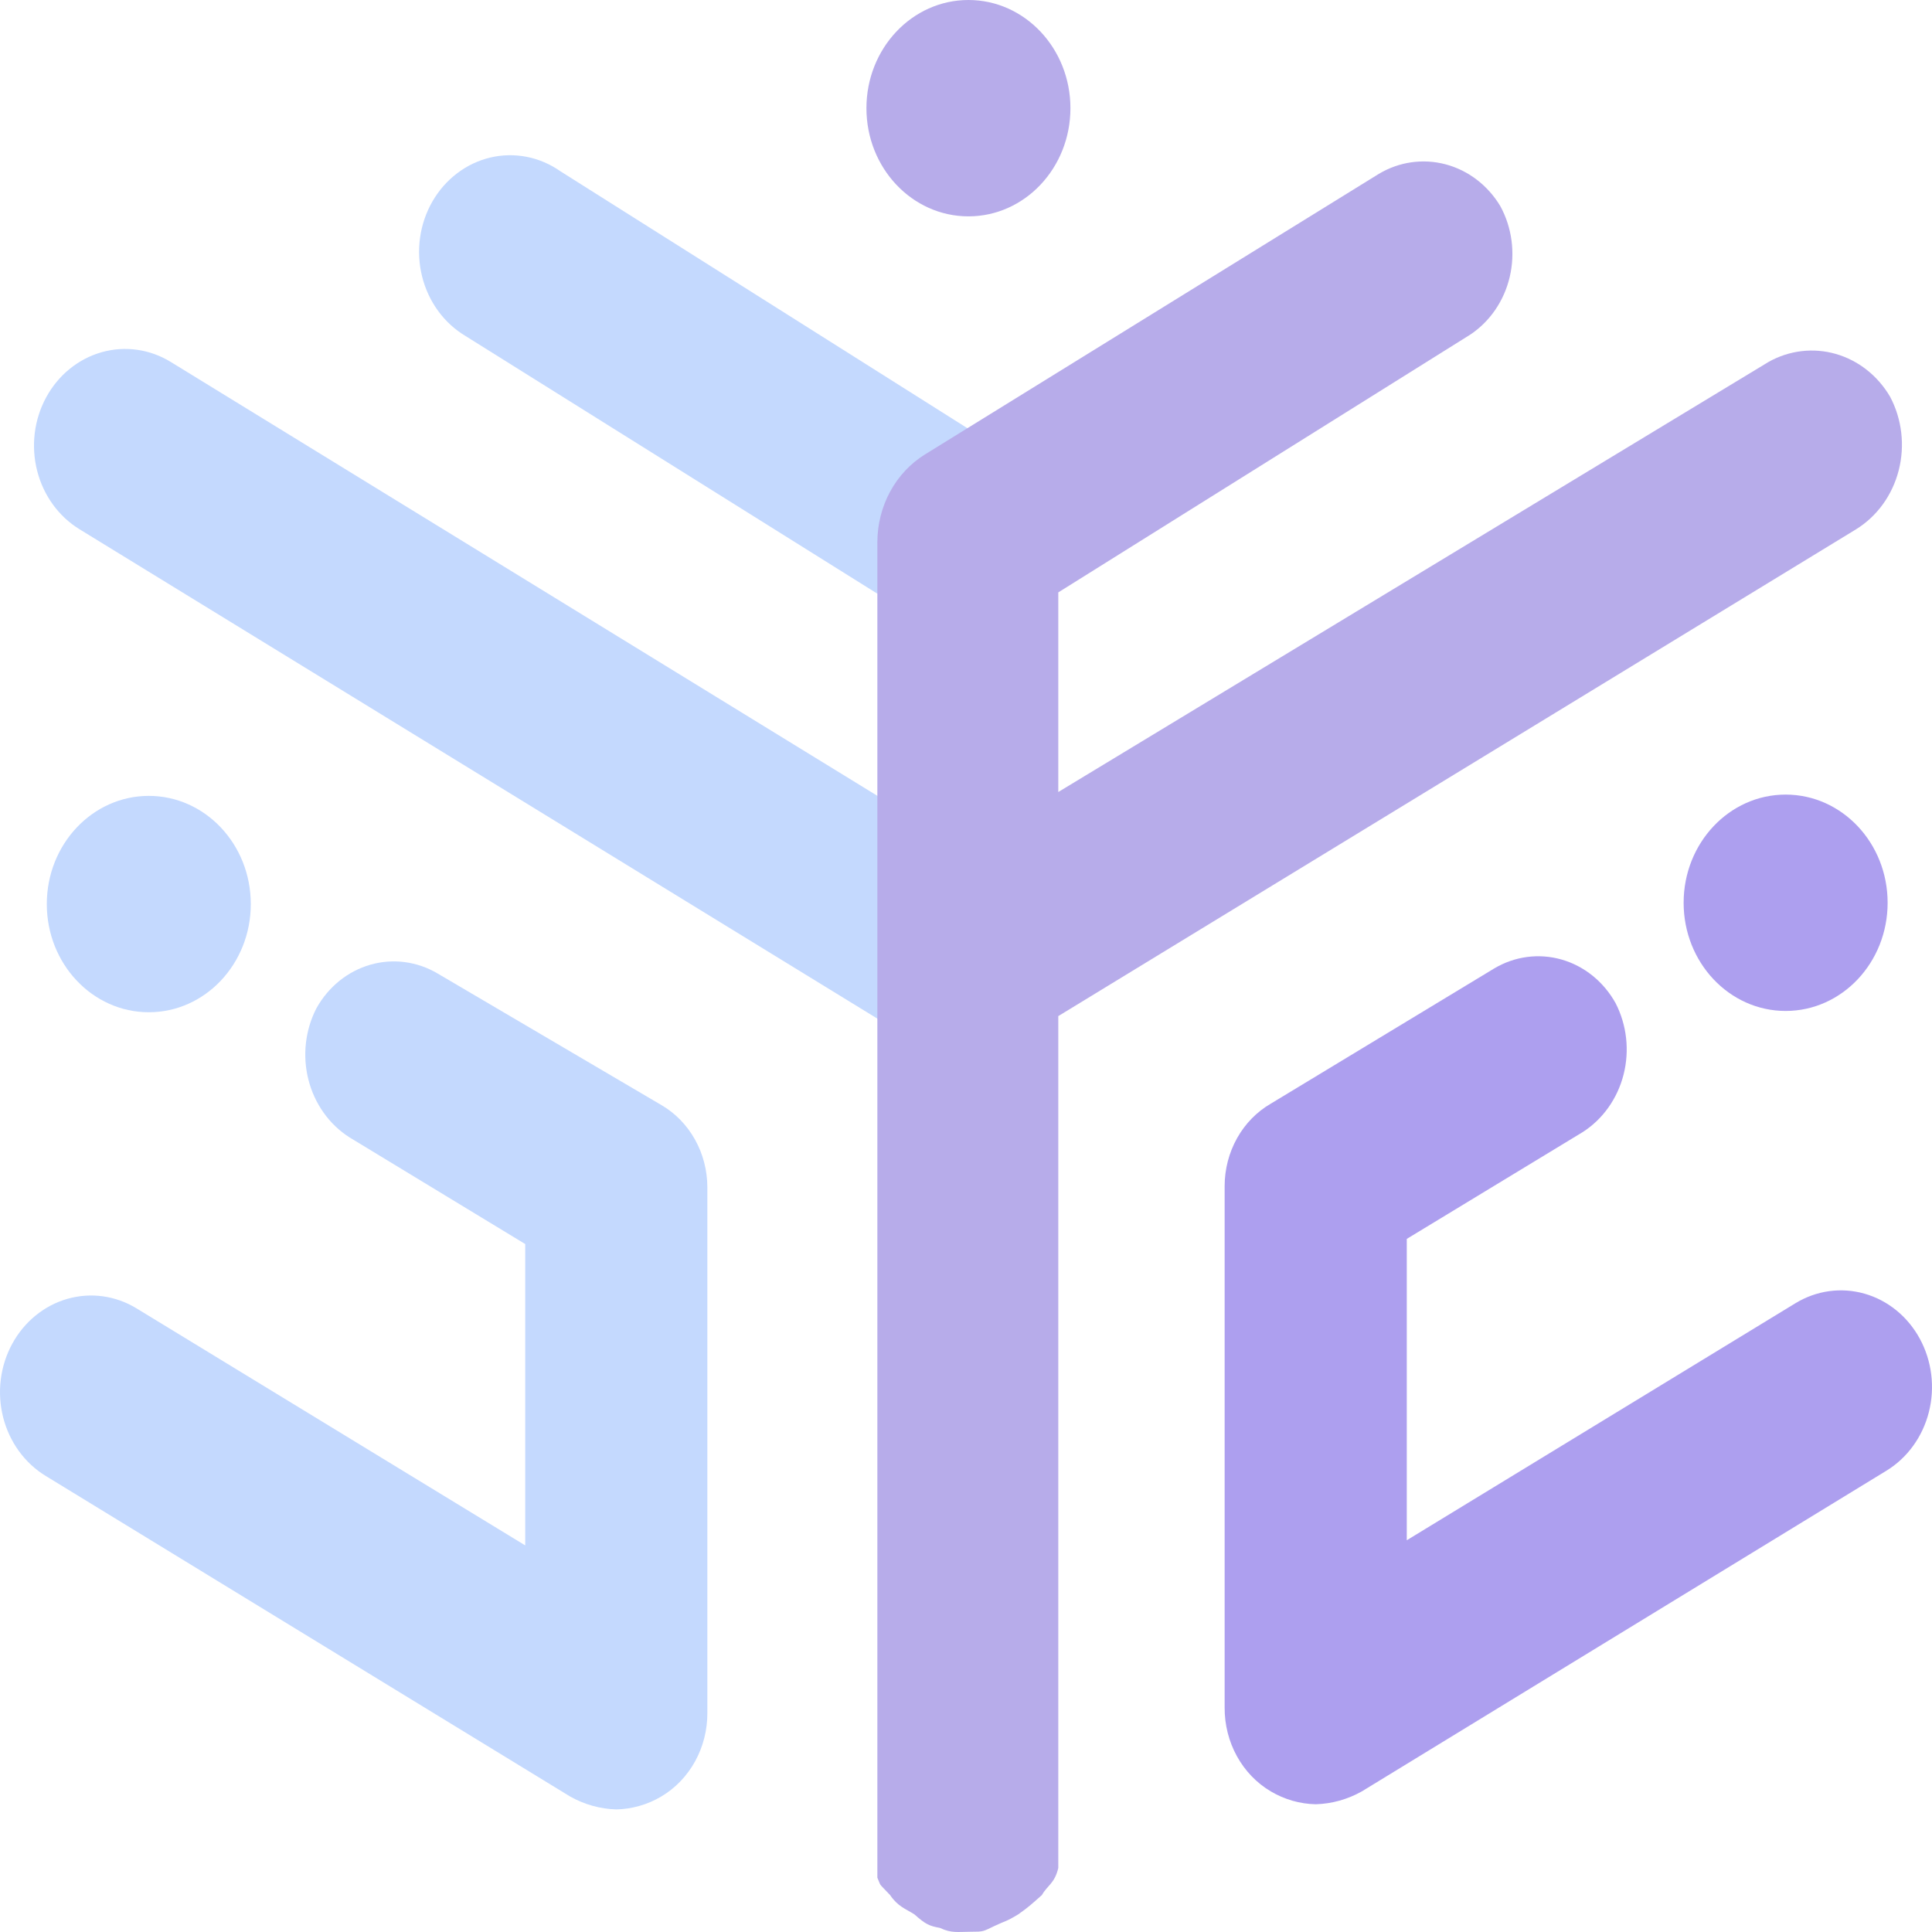
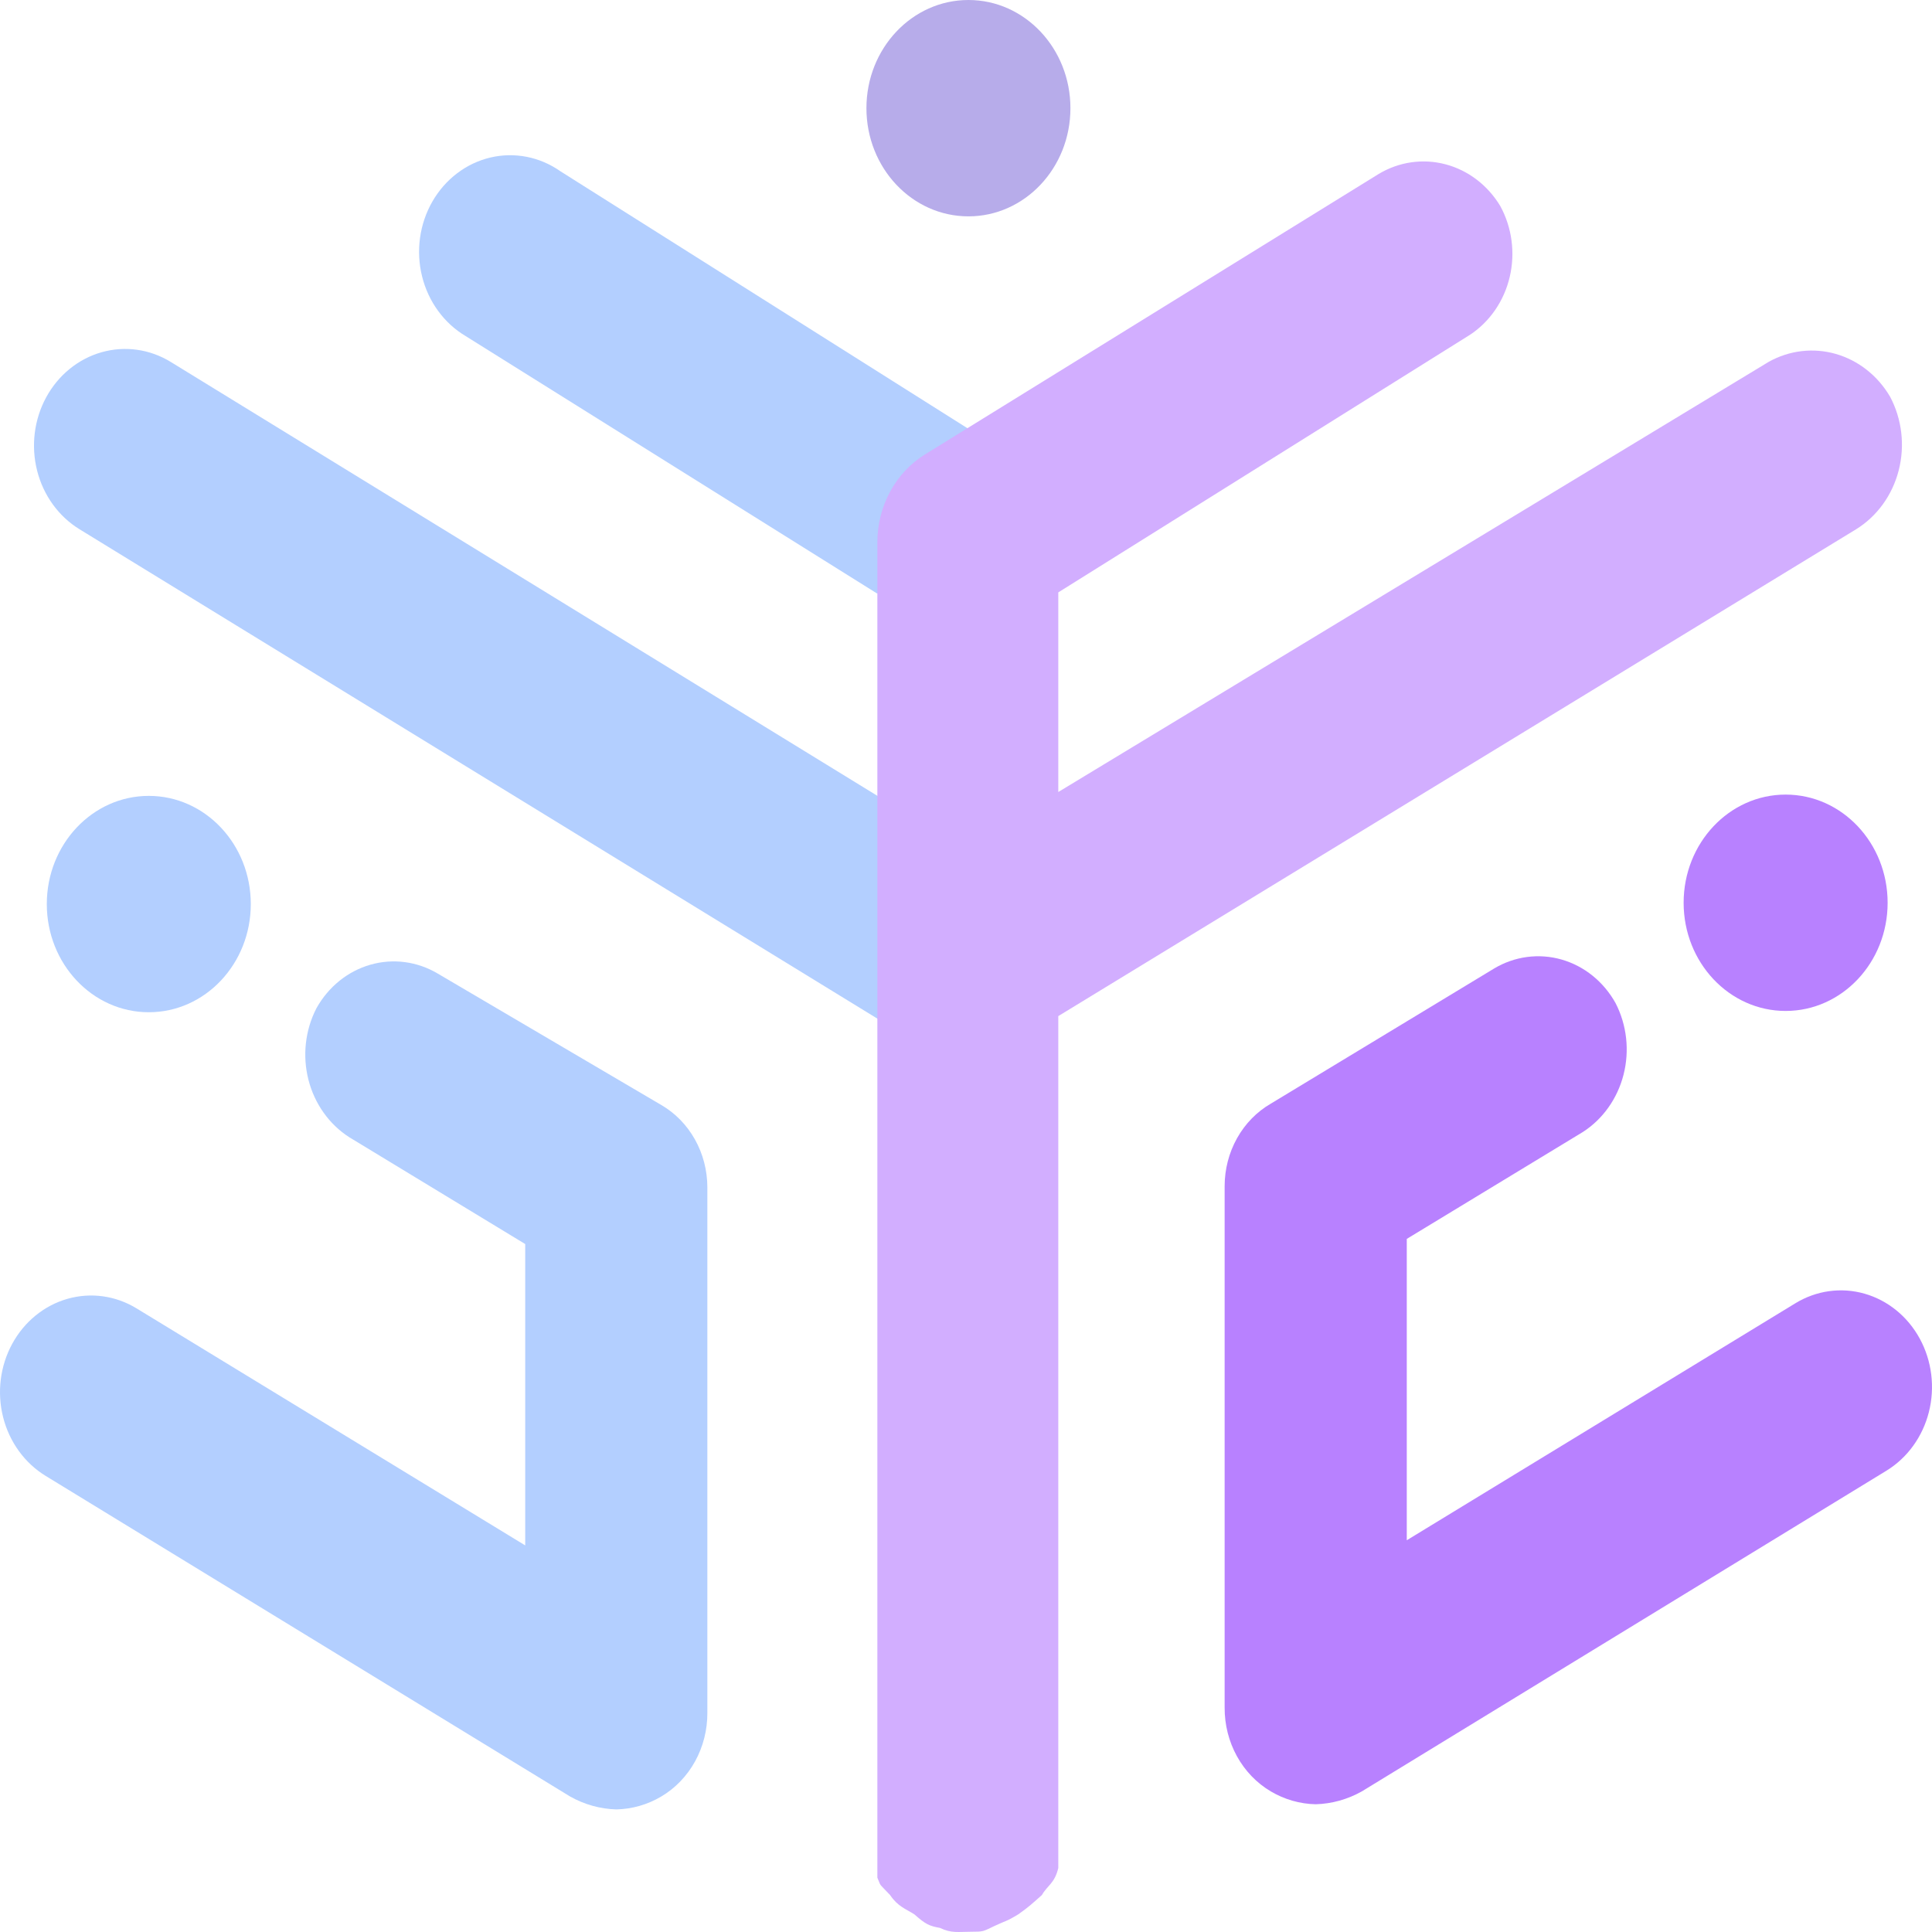
<svg xmlns="http://www.w3.org/2000/svg" width="450" height="450" viewBox="0 0 450 450" fill="none">
-   <path fill-rule="evenodd" clip-rule="evenodd" d="M204.354 138.282L108.476 78.29C105.985 76.814 103.801 74.82 102.054 72.428C100.307 70.036 99.032 67.295 98.307 64.369C97.582 61.442 97.421 58.391 97.834 55.397C98.247 52.403 99.225 49.528 100.709 46.944C102.194 44.36 104.154 42.121 106.474 40.359C108.794 38.598 111.425 37.35 114.209 36.692C116.994 36.034 119.875 35.979 122.68 36.529C125.486 37.079 128.158 38.224 130.536 39.895L225.566 99.887L204.354 138.282Z" fill="#C4D9FE" />
-   <path fill-rule="evenodd" clip-rule="evenodd" d="M211.707 241.769L18.537 123.284C16.123 121.807 14.007 119.84 12.309 117.495C10.612 115.151 9.366 112.475 8.644 109.62C7.186 103.854 7.946 97.709 10.759 92.538C13.572 87.367 18.207 83.593 23.643 82.046C29.08 80.499 34.873 81.306 39.749 84.289L211.707 189.876V241.769Z" fill="#C4D9FE" />
-   <path fill-rule="evenodd" clip-rule="evenodd" d="M440.231 92.388C437.356 87.496 432.84 83.94 427.592 82.437C422.344 80.934 416.754 81.596 411.948 84.289L246.495 184.476V137.982L342.373 77.99C346.997 74.947 350.322 70.112 351.642 64.512C352.962 58.912 352.174 52.987 349.444 47.994C346.526 43.147 341.969 39.669 336.709 38.275C331.449 36.88 325.886 37.674 321.161 40.495L215.384 105.886C212.031 107.974 209.25 110.954 207.315 114.532C205.381 118.109 204.36 122.16 204.354 126.284V437.344C205.344 439.594 204.354 438.244 207.315 441.393C209.162 444.093 210.859 444.543 212.98 445.893C215.525 448.143 216.374 448.592 218.919 449.042C221.649 450.341 223.139 449.942 226.131 449.942C229.123 449.942 228.916 449.891 231.646 448.592C234.376 447.294 234.192 447.693 237.162 445.893C239.707 444.093 240.131 443.643 242.677 441.393C243.949 439.144 245.646 438.694 246.495 435.094V236.67L432.312 123.284C437.195 120.271 440.764 115.341 442.246 109.559C443.728 103.777 443.004 97.608 440.231 92.388Z" fill="#B7ACEA" />
+   <path fill-rule="evenodd" clip-rule="evenodd" d="M204.354 138.282L108.476 78.29C105.985 76.814 103.801 74.82 102.054 72.428C100.307 70.036 99.032 67.295 98.307 64.369C97.582 61.442 97.421 58.391 97.834 55.397C98.247 52.403 99.225 49.528 100.709 46.944C102.194 44.36 104.154 42.121 106.474 40.359C108.794 38.598 111.425 37.35 114.209 36.692C116.994 36.034 119.875 35.979 122.68 36.529C125.486 37.079 128.158 38.224 130.536 39.895L225.566 99.887L204.354 138.282Z" fill="#B3CFFF" />
+   <path fill-rule="evenodd" clip-rule="evenodd" d="M211.707 241.769L18.537 123.284C16.123 121.807 14.007 119.84 12.309 117.495C10.612 115.151 9.366 112.475 8.644 109.62C7.186 103.854 7.946 97.709 10.759 92.538C13.572 87.367 18.207 83.593 23.643 82.046C29.08 80.499 34.873 81.306 39.749 84.289L211.707 189.876V241.769Z" fill="#B3CFFF" />
+   <path fill-rule="evenodd" clip-rule="evenodd" d="M440.231 92.388C437.356 87.496 432.84 83.94 427.592 82.437C422.344 80.934 416.754 81.596 411.948 84.289L246.495 184.476V137.982L342.373 77.99C346.997 74.947 350.322 70.112 351.642 64.512C352.962 58.912 352.174 52.987 349.444 47.994C346.526 43.147 341.969 39.669 336.709 38.275C331.449 36.88 325.886 37.675 321.161 40.495L215.384 105.886C212.031 107.974 209.25 110.954 207.315 114.532C205.381 118.109 204.36 122.16 204.354 126.284V437.344C205.344 439.594 204.354 438.244 207.315 441.393C209.162 444.093 210.859 444.543 212.98 445.893C215.525 448.143 216.374 448.592 218.919 449.042C221.649 450.341 223.139 449.942 226.131 449.942C229.123 449.942 228.916 449.891 231.646 448.592C234.376 447.294 234.192 447.693 237.162 445.893C239.707 444.093 240.131 443.643 242.677 441.393C243.949 439.144 245.646 438.694 246.495 435.094V236.67L432.312 123.284C437.195 120.271 440.764 115.341 442.246 109.559C443.728 103.777 443.004 97.608 440.231 92.388Z" fill="#D2AEFF" />
  <path d="M225.566 50.394C238.687 50.394 249.323 39.113 249.323 25.197C249.323 11.281 238.687 0 225.566 0C212.445 0 201.808 11.281 201.808 25.197C201.808 39.113 212.445 50.394 225.566 50.394Z" fill="#B7ACEA" />
-   <path d="M154.011 257.367C157.261 259.25 159.974 262.026 161.865 265.404C163.756 268.782 164.755 272.636 164.758 276.565V398.949C164.776 402.921 163.788 406.826 161.897 410.256C160.007 413.685 157.283 416.514 154.011 418.446C150.808 420.342 147.214 421.372 143.546 421.446C139.793 421.339 136.115 420.312 132.799 418.446L10.618 343.756C5.742 340.773 2.184 335.857 0.725 330.091C-0.734 324.325 0.027 318.181 2.84 313.01C5.653 307.839 10.287 304.065 15.724 302.518C21.161 300.971 26.954 301.778 31.83 304.761L122.334 359.954V289.763L81.324 264.866C76.659 261.867 73.262 257.077 71.84 251.491C70.418 245.904 71.079 239.952 73.688 234.87C76.466 229.863 80.983 226.211 86.271 224.697C91.558 223.183 97.195 223.928 101.971 226.771L154.011 257.367Z" fill="#C4D9FE" />
-   <path d="M34.658 235.77C47.779 235.77 58.415 224.489 58.415 210.573C58.415 196.657 47.779 185.376 34.658 185.376C21.537 185.376 10.901 196.657 10.901 210.573C10.901 224.489 21.537 235.77 34.658 235.77Z" fill="#C4D9FE" />
-   <path d="M348.029 225.571C352.805 222.728 358.442 221.983 363.729 223.497C369.017 225.012 373.534 228.664 376.312 233.67C378.921 238.752 379.582 244.705 378.16 250.291C376.738 255.877 373.341 260.667 368.676 263.666L327.666 288.563V358.754L418.17 303.561C420.584 302.084 423.249 301.126 426.013 300.741C428.776 300.356 431.584 300.552 434.276 301.318C436.968 302.084 439.491 303.405 441.702 305.205C443.913 307.005 445.767 309.25 447.16 311.81C448.553 314.37 449.456 317.197 449.819 320.128C450.182 323.059 449.997 326.036 449.275 328.891C448.553 331.747 447.307 334.423 445.61 336.767C443.913 339.112 441.796 341.079 439.382 342.556L317.201 417.247C313.885 419.113 310.207 420.139 306.454 420.246C302.786 420.172 299.193 419.142 295.989 417.247C292.717 415.314 289.993 412.485 288.103 409.056C286.212 405.626 285.224 401.722 285.242 397.749V276.265C285.245 272.336 286.245 268.482 288.135 265.104C290.026 261.726 292.739 258.95 295.989 257.067L348.029 225.571Z" fill="#AD9FEF" />
-   <path d="M415.908 235.47C429.029 235.47 439.665 224.189 439.665 210.273C439.665 196.357 429.029 185.076 415.908 185.076C402.787 185.076 392.15 196.357 392.15 210.273C392.15 224.189 402.787 235.47 415.908 235.47Z" fill="#AD9FEF" />
+   <path d="M154.011 257.367C157.261 259.25 159.974 262.026 161.865 265.404C163.756 268.782 164.755 272.636 164.758 276.565V398.949C164.776 402.921 163.788 406.826 161.897 410.256C160.007 413.685 157.283 416.514 154.011 418.446C150.808 420.342 147.214 421.372 143.546 421.446C139.793 421.339 136.115 420.312 132.799 418.446L10.618 343.756C5.742 340.773 2.184 335.857 0.725 330.091C-0.734 324.325 0.027 318.181 2.84 313.01C5.653 307.839 10.287 304.065 15.724 302.518C21.161 300.971 26.954 301.778 31.83 304.761L122.334 359.954V289.763L81.324 264.866C76.659 261.867 73.262 257.077 71.84 251.491C70.418 245.904 71.079 239.952 73.688 234.87C76.466 229.863 80.983 226.211 86.271 224.697C91.558 223.183 97.195 223.928 101.971 226.771L154.011 257.367Z" fill="#B3CFFF" />
+   <path d="M34.658 235.77C47.779 235.77 58.415 224.489 58.415 210.573C58.415 196.657 47.779 185.376 34.658 185.376C21.537 185.376 10.901 196.657 10.901 210.573C10.901 224.489 21.537 235.77 34.658 235.77Z" fill="#B3CFFF" />
+   <path d="M348.029 225.571C352.805 222.728 358.442 221.983 363.729 223.497C369.017 225.012 373.534 228.664 376.312 233.67C378.921 238.752 379.582 244.705 378.16 250.291C376.738 255.877 373.341 260.667 368.676 263.666L327.666 288.563V358.754L418.17 303.561C420.584 302.084 423.249 301.126 426.013 300.741C428.776 300.356 431.584 300.552 434.276 301.318C436.968 302.084 439.491 303.405 441.702 305.205C443.912 307.005 445.767 309.25 447.16 311.81C448.553 314.371 449.456 317.197 449.819 320.128C450.182 323.059 449.997 326.037 449.275 328.892C448.553 331.747 447.307 334.423 445.61 336.767C443.913 339.112 441.796 341.079 439.382 342.556L317.201 417.247C313.885 419.113 310.207 420.139 306.454 420.246C302.786 420.173 299.192 419.142 295.989 417.247C292.717 415.314 289.993 412.485 288.103 409.056C286.212 405.626 285.224 401.722 285.242 397.749V276.265C285.245 272.337 286.244 268.482 288.135 265.104C290.026 261.726 292.739 258.95 295.989 257.067L348.029 225.571Z" fill="#B881FF" />
+   <path d="M415.908 235.47C429.029 235.47 439.665 224.189 439.665 210.273C439.665 196.357 429.029 185.076 415.908 185.076C402.787 185.076 392.15 196.357 392.15 210.273C392.15 224.189 402.787 235.47 415.908 235.47Z" fill="#B881FF" />
</svg>
